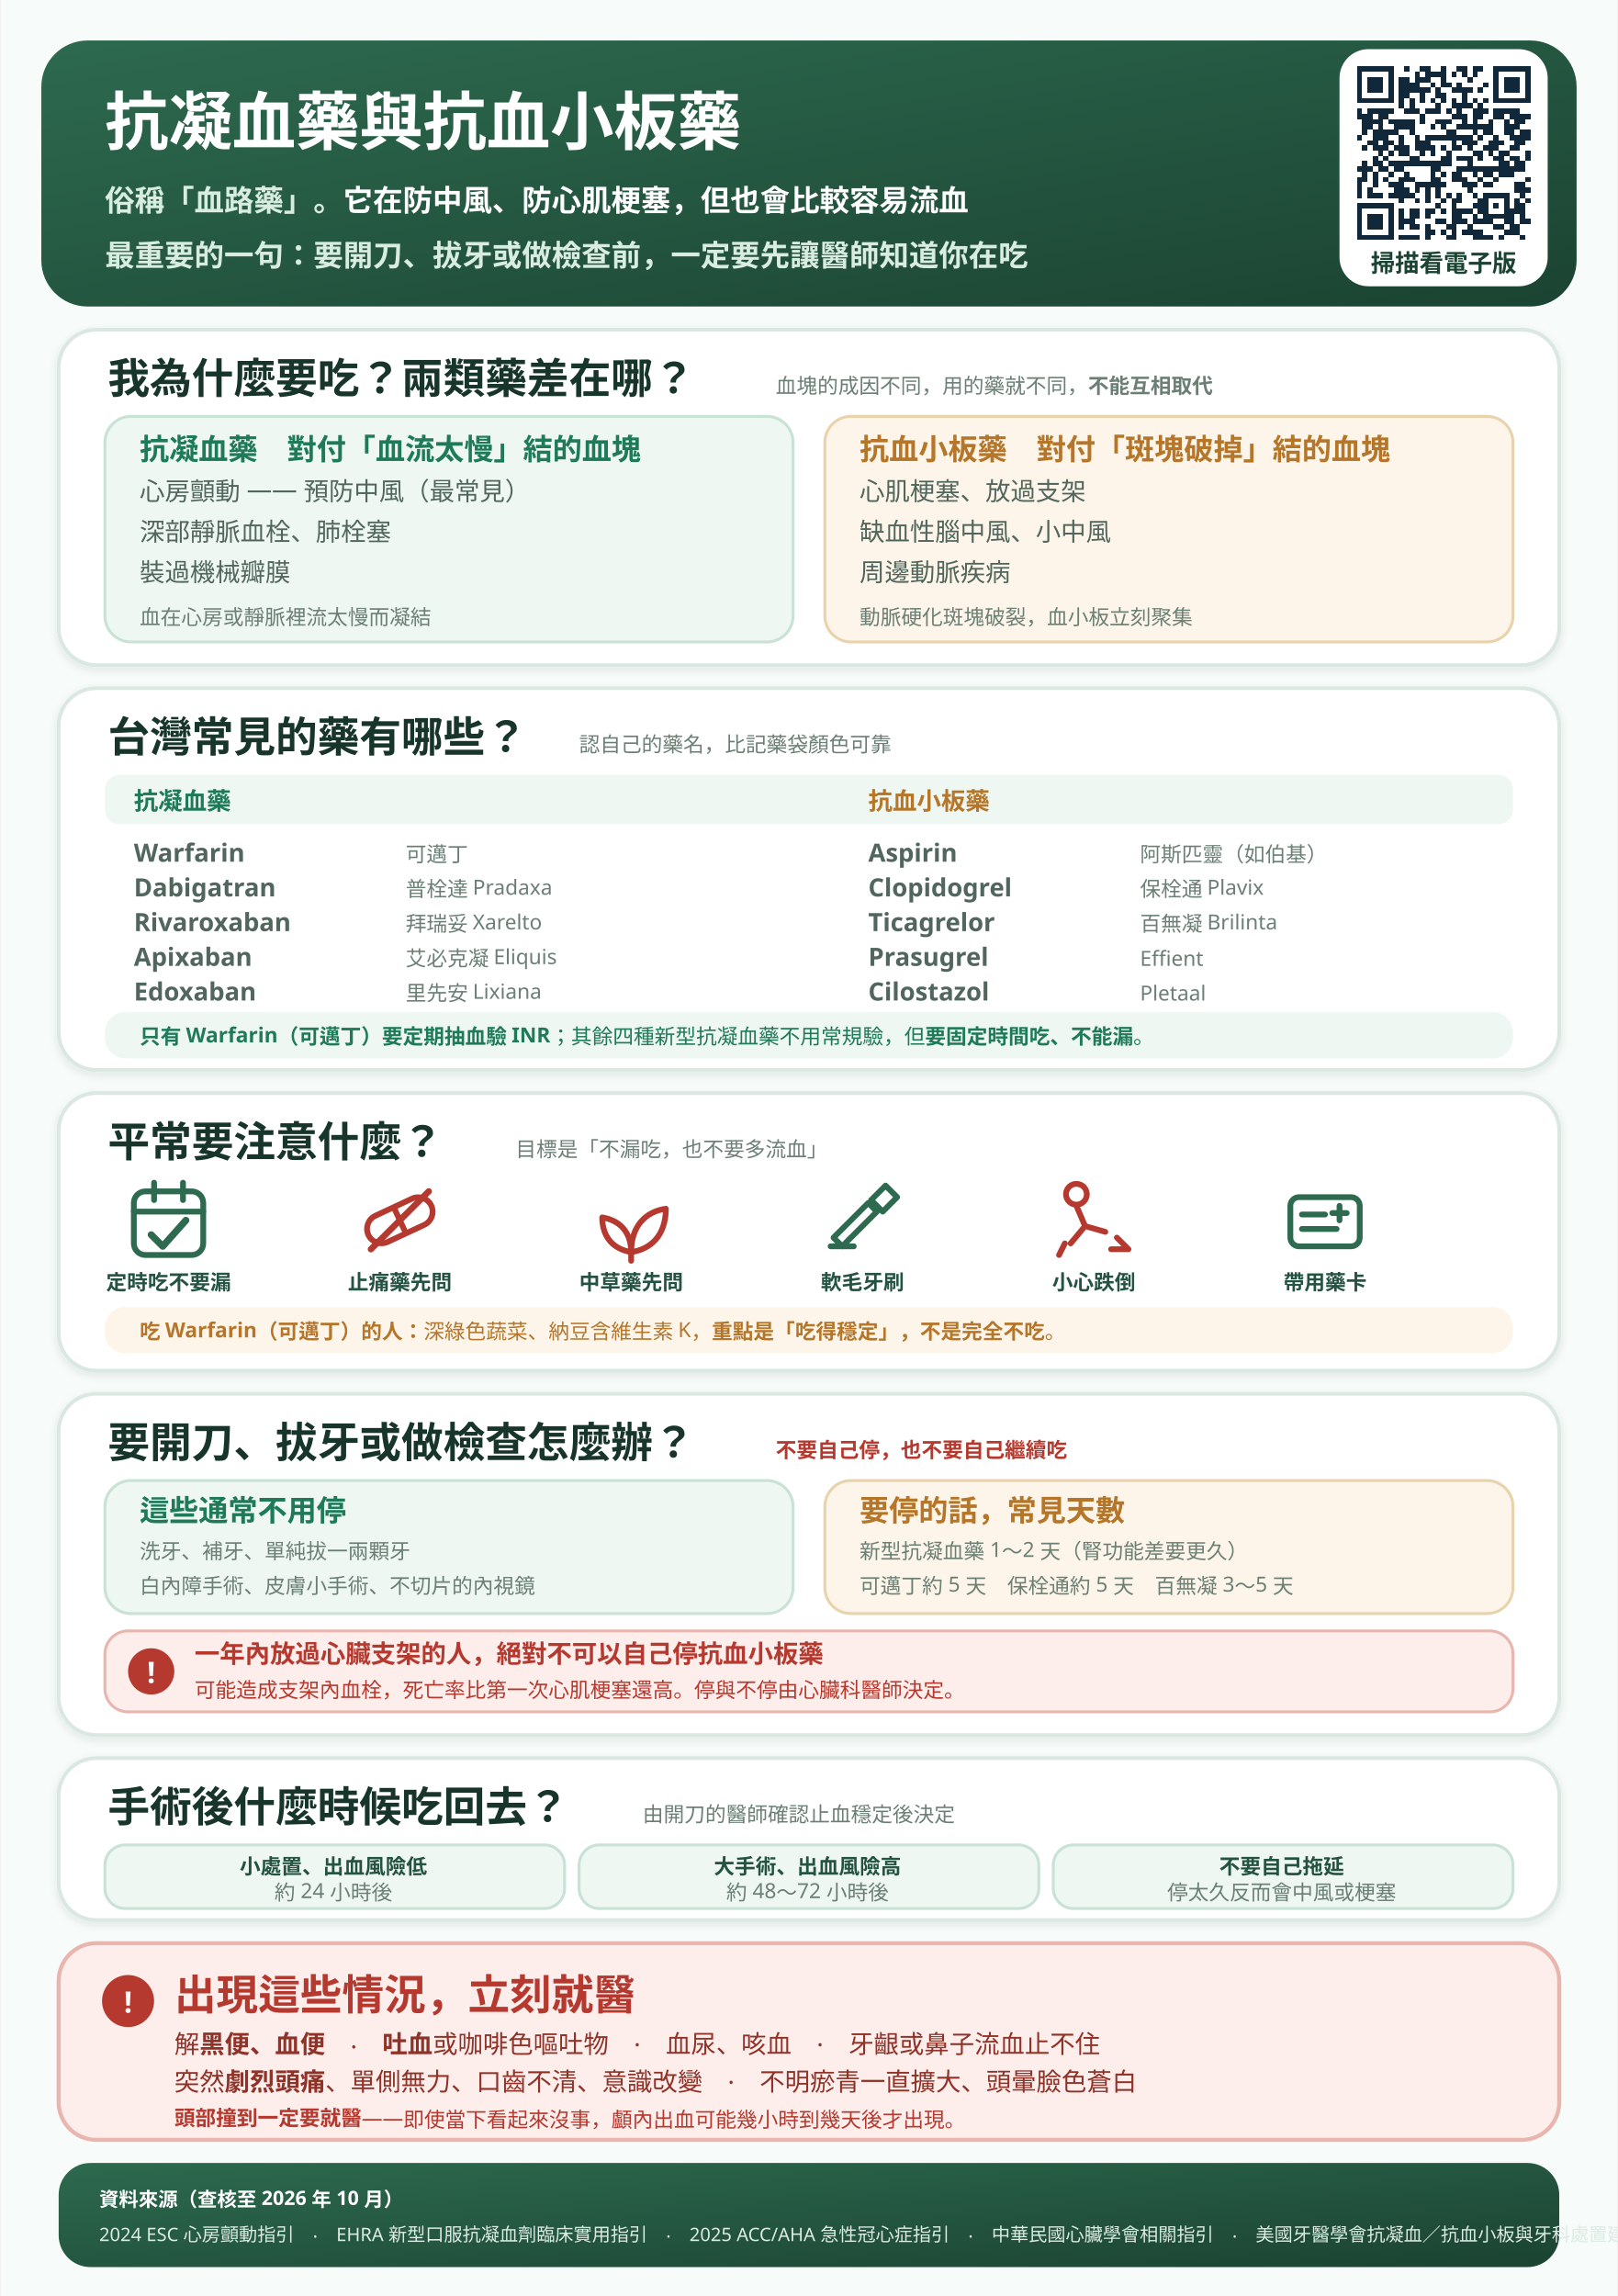
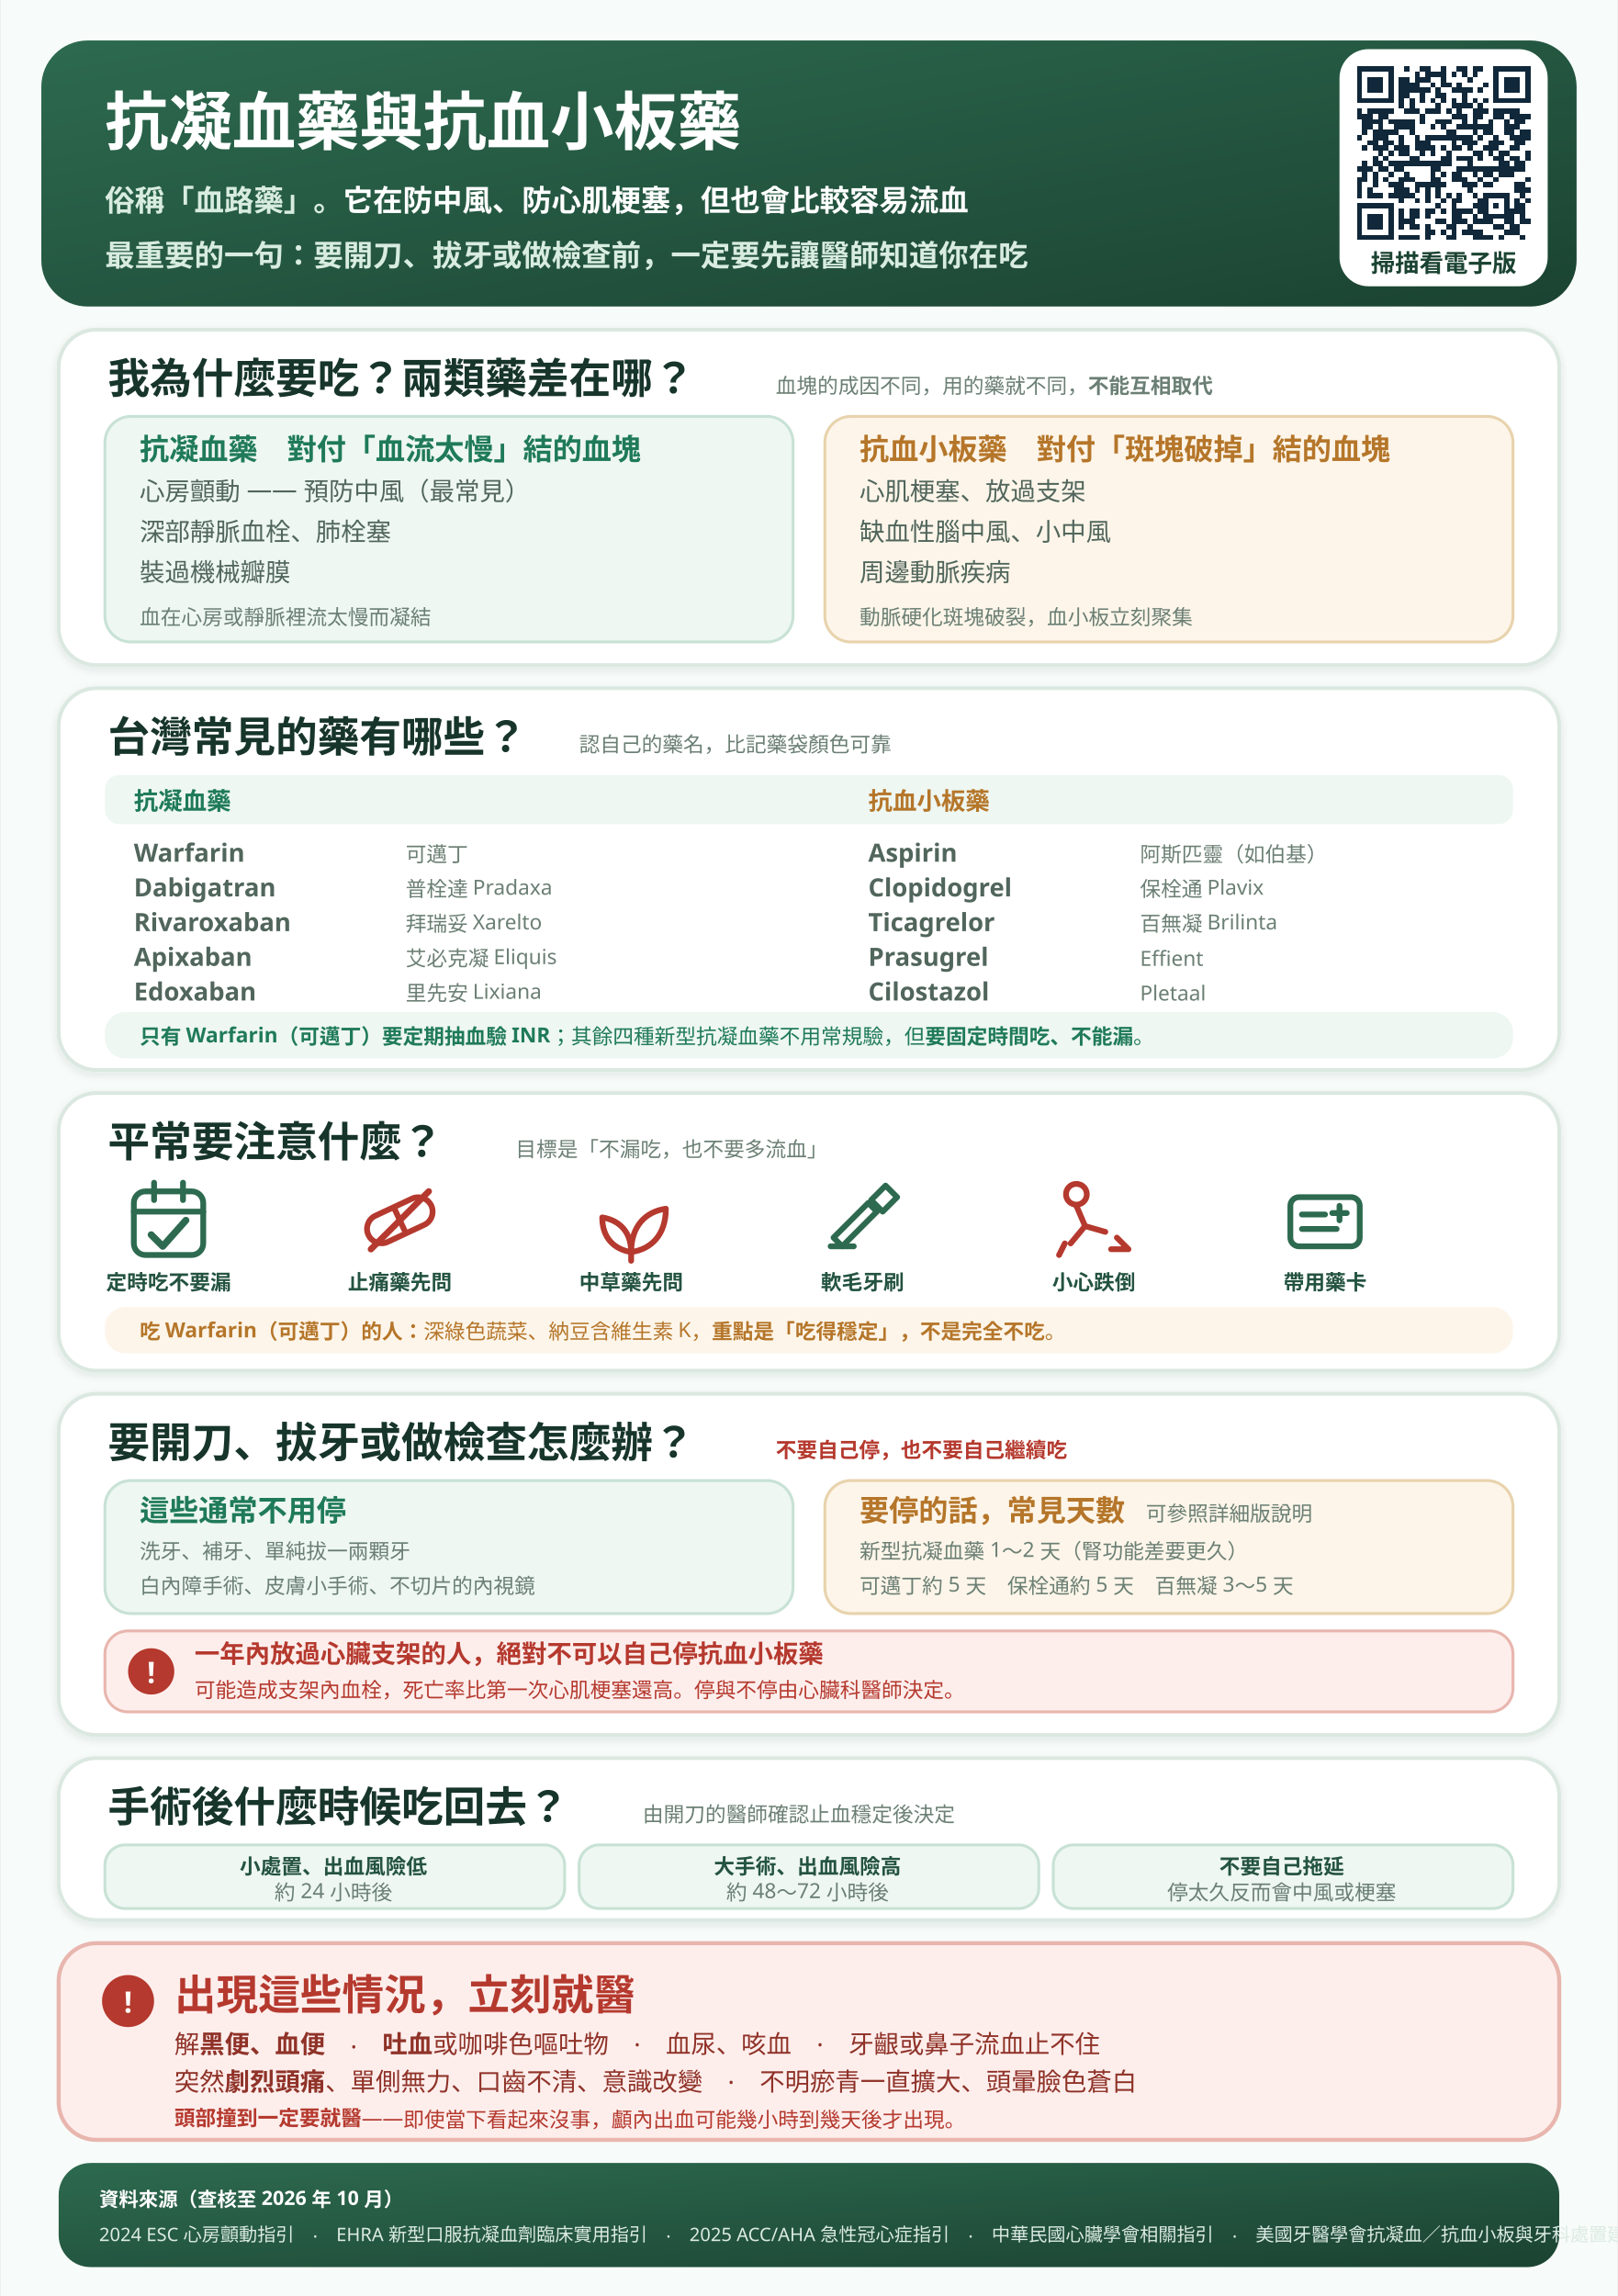
<svg xmlns="http://www.w3.org/2000/svg" viewBox="0 0 559 794" width="148mm" height="210mm">
  <defs>
    <linearGradient id="hg" x1="0" y1="0" x2="1" y2="1">
      <stop offset="0" stop-color="#2d6a4f" />
      <stop offset="1" stop-color="#1b4332" />
    </linearGradient>
    <filter id="sh" x="-6%" y="-6%" width="112%" height="118%">
      <feDropShadow dx="0" dy="1.1" stdDeviation="1.5" flood-color="#17352a" flood-opacity=".10" />
    </filter>
    <style>
.t{font:700 22px 'Microsoft JhengHei','Noto Sans TC',sans-serif;fill:#fff}
.st{font:600 10.3px 'Microsoft JhengHei','Noto Sans TC',sans-serif;fill:#d8ece0}
.h{font:700 14.5px 'Microsoft JhengHei','Noto Sans TC',sans-serif;fill:#17352a}
.b{font:700 10.2px 'Microsoft JhengHei','Noto Sans TC',sans-serif;fill:#245341}
.s{font:500 8.7px 'Microsoft JhengHei','Noto Sans TC',sans-serif;fill:#51665c}
.xs{font:500 7.2px 'Microsoft JhengHei','Noto Sans TC',sans-serif;fill:#6b7f74}
.th{font:700 8.4px 'Microsoft JhengHei','Noto Sans TC',sans-serif;fill:#17352a}
.src{font:500 6.4px 'Microsoft JhengHei',sans-serif;fill:#dcebe3}
.srh{font:700 6.8px 'Microsoft JhengHei',sans-serif;fill:#fff}
.card{fill:#fff;stroke:#dbe8e1;stroke-width:1.3}
.line{stroke-linecap:round;stroke-linejoin:round}
</style>
  </defs>
  <rect width="559" height="794" fill="#f7fbf9" />
  <rect x="14" y="14" width="531" height="92" rx="16" fill="url(#hg)" />
  <text x="36" y="50" class="t">抗凝血藥與抗血小板藥</text>
  <text x="36" y="73" class="st">俗稱「血路藥」。<tspan style="font-weight:700;fill:#fff">它在防中風、防心肌梗塞，但也會比較容易流血</tspan>
  </text>
  <text x="36" y="92" class="st">最重要的一句：要開刀、拔牙或做檢查前，一定要先讓醫師知道你在吃</text>
  <rect x="20" y="114" width="519" height="116" rx="13" class="card" filter="url(#sh)" />
  <text x="37" y="136" class="h">我為什麼要吃？兩類藥差在哪？</text>
  <text x="268" y="136" class="xs">血塊的成因不同，用的藥就不同，<tspan style="font-weight:700">不能互相取代</tspan>
  </text>
  <rect x="36" y="144" width="238" height="78" rx="9" fill="#eef7f2" stroke="#c8e2d5" />
  <text x="48" y="159" class="b" style="fill:#1f7a5a">抗凝血藥　對付「血流太慢」結的血塊</text>
  <text x="48" y="173" class="s">心房顫動 —— 預防中風（最常見）</text>
  <text x="48" y="187" class="s">深部靜脈血栓、肺栓塞</text>
  <text x="48" y="201" class="s">裝過機械瓣膜</text>
  <text x="48" y="216" class="xs">血在心房或靜脈裡流太慢而凝結</text>
  <rect x="285" y="144" width="238" height="78" rx="9" fill="#fdf5e9" stroke="#e8d3ad" />
  <text x="297" y="159" class="b" style="fill:#b5762a">抗血小板藥　對付「斑塊破掉」結的血塊</text>
  <text x="297" y="173" class="s">心肌梗塞、放過支架</text>
  <text x="297" y="187" class="s">缺血性腦中風、小中風</text>
  <text x="297" y="201" class="s">周邊動脈疾病</text>
  <text x="297" y="216" class="xs">動脈硬化斑塊破裂，血小板立刻聚集</text>
  <rect x="20" y="238" width="519" height="132" rx="13" class="card" filter="url(#sh)" />
  <text x="37" y="260" class="h">台灣常見的藥有哪些？</text>
  <text x="200" y="260" class="xs">認自己的藥名，比記藥袋顏色可靠</text>
  <rect x="36" y="268" width="487" height="17" rx="5" fill="#eef7f2" />
  <text x="46" y="280" class="th" style="fill:#1f7a5a">抗凝血藥</text>
  <text x="300" y="280" class="th" style="fill:#b5762a">抗血小板藥</text>
  <text x="46" y="298" class="s" style="font-weight:700">Warfarin</text>
  <text x="140" y="298" class="xs">可邁丁</text>
  <text x="46" y="310" class="s" style="font-weight:700">Dabigatran</text>
  <text x="140" y="310" class="xs">普栓達 Pradaxa</text>
  <text x="46" y="322" class="s" style="font-weight:700">Rivaroxaban</text>
  <text x="140" y="322" class="xs">拜瑞妥 Xarelto</text>
  <text x="46" y="334" class="s" style="font-weight:700">Apixaban</text>
  <text x="140" y="334" class="xs">艾必克凝 Eliquis</text>
  <text x="46" y="346" class="s" style="font-weight:700">Edoxaban</text>
  <text x="140" y="346" class="xs">里先安 Lixiana</text>
  <text x="300" y="298" class="s" style="font-weight:700">Aspirin</text>
  <text x="394" y="298" class="xs">阿斯匹靈（如伯基）</text>
  <text x="300" y="310" class="s" style="font-weight:700">Clopidogrel</text>
  <text x="394" y="310" class="xs">保栓通 Plavix</text>
  <text x="300" y="322" class="s" style="font-weight:700">Ticagrelor</text>
  <text x="394" y="322" class="xs">百無凝 Brilinta</text>
  <text x="300" y="334" class="s" style="font-weight:700">Prasugrel</text>
  <text x="394" y="334" class="xs">Effient</text>
  <text x="300" y="346" class="s" style="font-weight:700">Cilostazol</text>
  <text x="394" y="346" class="xs">Pletaal</text>
  <rect x="36" y="350" width="487" height="16" rx="7" fill="#eef7f2" />
  <text x="48" y="361" class="xs" style="fill:#1f7a5a">
    <tspan style="font-weight:700">只有 Warfarin（可邁丁）要定期抽血驗 INR</tspan>；其餘四種新型抗凝血藥不用常規驗，但<tspan style="font-weight:700">要固定時間吃、不能漏</tspan>。</text>
  <rect x="20" y="378" width="519" height="96" rx="13" class="card" filter="url(#sh)" />
  <text x="37" y="400" class="h">平常要注意什麼？</text>
  <text x="178" y="400" class="xs">目標是「不漏吃，也不要多流血」</text>
  <g transform="translate(44 408)">
    <rect x="2" y="4" width="24" height="22" rx="4" fill="none" stroke="#2d6a4f" stroke-width="2" />
    <path d="M2 11h24M9 1v6M19 1v6" stroke="#2d6a4f" stroke-width="2" class="line" />
    <path d="M8 19l4 4 8-9" stroke="#2d6a4f" stroke-width="2.4" fill="none" class="line" />
  </g>
  <text x="58" y="446" class="xs" text-anchor="middle" style="font-weight:700;fill:#245341">定時吃不要漏</text>
  <g transform="translate(124 408)">
    <g transform="rotate(-25 14 14)">
      <rect x="2" y="9" width="24" height="10" rx="5" fill="none" stroke="#b5392e" stroke-width="2" />
      <path d="M14 9v10" stroke="#b5392e" stroke-width="2" />
    </g>
    <path d="M4 24L24 4" stroke="#b5392e" stroke-width="2.2" class="line" />
  </g>
  <text x="138" y="446" class="xs" text-anchor="middle" style="font-weight:700;fill:#245341">止痛藥先問</text>
  <g transform="translate(204 408)">
    <path d="M14 25c0-9 5-14 12-15 0 9-5 14-12 15z" fill="none" stroke="#b5392e" stroke-width="2" class="line" />
    <path d="M14 25c0-7-4-11-10-12 0 7 4 11 10 12z" fill="none" stroke="#b5392e" stroke-width="2" class="line" />
    <path d="M14 25v3" stroke="#b5392e" stroke-width="2" class="line" />
  </g>
  <text x="218" y="446" class="xs" text-anchor="middle" style="font-weight:700;fill:#245341">中草藥先問</text>
  <g transform="translate(284 408)">
    <path d="M4 20l12-12 3 3-12 12z" fill="none" stroke="#2d6a4f" stroke-width="2" class="line" />
    <path d="M17 7l5-5 4 4-5 5z" fill="none" stroke="#2d6a4f" stroke-width="2" class="line" />
    <path d="M3 23h8" stroke="#2d6a4f" stroke-width="2" class="line" />
  </g>
  <text x="298" y="446" class="xs" text-anchor="middle" style="font-weight:700;fill:#245341">軟毛牙刷</text>
  <g transform="translate(364 408)">
    <circle cx="8" cy="5" r="3.6" fill="none" stroke="#b5392e" stroke-width="2" />
    <path d="M8 9l3 7-5 6M11 16l7 2M4 22l-2 4" stroke="#b5392e" stroke-width="2" fill="none" class="line" />
    <path d="M20 24h6M22 20l4 4" stroke="#b5392e" stroke-width="2" class="line" />
  </g>
  <text x="378" y="446" class="xs" text-anchor="middle" style="font-weight:700;fill:#245341">小心跌倒</text>
  <g transform="translate(444 408)">
    <rect x="2" y="6" width="24" height="17" rx="3" fill="none" stroke="#2d6a4f" stroke-width="2" />
    <path d="M6 12h8M6 17h12" stroke="#2d6a4f" stroke-width="2" class="line" />
    <path d="M19 9v5M16.5 11.5h5" stroke="#2d6a4f" stroke-width="2" class="line" />
  </g>
  <text x="458" y="446" class="xs" text-anchor="middle" style="font-weight:700;fill:#245341">帶用藥卡</text>
  <rect x="36" y="452" width="487" height="16" rx="7" fill="#fdf5e9" />
  <text x="48" y="463" class="xs" style="fill:#b5762a">
    <tspan style="font-weight:700">吃 Warfarin（可邁丁）的人：</tspan>深綠色蔬菜、納豆含維生素 K，<tspan style="font-weight:700">重點是「吃得穩定」，不是完全不吃</tspan>。</text>
  <rect x="20" y="482" width="519" height="118" rx="13" class="card" filter="url(#sh)" />
  <text x="37" y="504" class="h">要開刀、拔牙或做檢查怎麼辦？</text>
  <text x="268" y="504" class="xs" style="fill:#b5392e;font-weight:700">不要自己停，也不要自己繼續吃</text>
  <rect x="36" y="512" width="238" height="46" rx="9" fill="#eef7f2" stroke="#c8e2d5" />
  <text x="48" y="526" class="b" style="fill:#1f7a5a">這些通常不用停</text>
  <text x="48" y="539" class="xs">洗牙、補牙、單純拔一兩顆牙</text>
  <text x="48" y="551" class="xs">白內障手術、皮膚小手術、不切片的內視鏡</text>
  <rect x="285" y="512" width="238" height="46" rx="9" fill="#fdf5e9" stroke="#e8d3ad" />
  <text x="297" y="526" class="b" style="fill:#b5762a">要停的話，常見天數</text>
+   <text x="396" y="526" class="xs">可參照詳細版說明</text>
  <text x="297" y="539" class="xs">新型抗凝血藥 1～2 天（腎功能差要更久）</text>
  <text x="297" y="551" class="xs">可邁丁約 5 天　保栓通約 5 天　百無凝 3～5 天</text>
  <rect x="36" y="564" width="487" height="28" rx="8" fill="#fdeeec" stroke="#e8b6ae" />
  <circle cx="52" cy="578" r="8" fill="#b5392e" />
  <text x="52" y="582" class="b" text-anchor="middle" style="fill:#fff">!</text>
  <text x="67" y="575" class="s" style="fill:#b5392e;font-weight:700">一年內放過心臟支架的人，絕對不可以自己停抗血小板藥</text>
  <text x="67" y="587" class="xs" style="fill:#b5392e">可能造成支架內血栓，死亡率比第一次心肌梗塞還高。停與不停由心臟科醫師決定。</text>
  <rect x="20" y="608" width="519" height="56" rx="13" class="card" filter="url(#sh)" />
  <text x="37" y="630" class="h">手術後什麼時候吃回去？</text>
  <text x="222" y="630" class="xs">由開刀的醫師確認止血穩定後決定</text>
  <rect x="36" y="638" width="159" height="22" rx="7" fill="#eef7f2" stroke="#c8e2d5" />
  <text x="115" y="648" class="xs" text-anchor="middle" style="font-weight:700;fill:#245341">小處置、出血風險低</text>
  <text x="115" y="657" class="xs" text-anchor="middle">約 24 小時後</text>
  <rect x="200" y="638" width="159" height="22" rx="7" fill="#eef7f2" stroke="#c8e2d5" />
  <text x="279" y="648" class="xs" text-anchor="middle" style="font-weight:700;fill:#245341">大手術、出血風險高</text>
  <text x="279" y="657" class="xs" text-anchor="middle">約 48～72 小時後</text>
  <rect x="364" y="638" width="159" height="22" rx="7" fill="#eef7f2" stroke="#c8e2d5" />
  <text x="443" y="648" class="xs" text-anchor="middle" style="font-weight:700;fill:#245341">不要自己拖延</text>
  <text x="443" y="657" class="xs" text-anchor="middle">停太久反而會中風或梗塞</text>
  <rect x="20" y="672" width="519" height="68" rx="13" fill="#fdeeec" stroke="#e8b6ae" stroke-width="1.4" />
  <circle cx="44" cy="692" r="9" fill="#b5392e" />
  <text x="44" y="696" class="b" text-anchor="middle" style="fill:#fff">!</text>
  <text x="60" y="695" class="h" style="fill:#b5392e">出現這些情況，立刻就醫</text>
  <text x="60" y="710" class="s" style="fill:#8f3228">解<tspan style="font-weight:700">黑便、血便</tspan>　‧　<tspan style="font-weight:700">吐血</tspan>或咖啡色嘔吐物　‧　血尿、咳血　‧　牙齦或鼻子流血止不住</text>
  <text x="60" y="723" class="s" style="fill:#8f3228">突然<tspan style="font-weight:700">劇烈頭痛</tspan>、單側無力、口齒不清、意識改變　‧　不明瘀青一直擴大、頭暈臉色蒼白</text>
  <text x="60" y="735" class="xs" style="fill:#b5392e">
    <tspan style="font-weight:700">頭部撞到一定要就醫</tspan>——即使當下看起來沒事，顱內出血可能幾小時到幾天後才出現。</text>
  <rect x="20" y="748" width="519" height="36" rx="11" fill="url(#hg)" />
  <text x="34" y="763" class="srh">資料來源（查核至 2026 年 10 月）</text>
  <text x="34" y="775" class="src">2024 ESC 心房顫動指引　‧　EHRA 新型口服抗凝血劑臨床實用指引　‧　2025 ACC/AHA 急性冠心症指引　‧　中華民國心臟學會相關指引　‧　美國牙醫學會抗凝血／抗血小板與牙科處置建議　‧　© 2026 林祐賸醫師　未經同意請勿重製</text>
  <g id="qr">
    <rect x="463" y="17" width="72" height="82" rx="10" fill="#fff" stroke="none" />
    <g transform="translate(469 23) scale(1.818182)" shape-rendering="crispEdges">
      <path d="M0 0h7v1h-7zM9 0h1v1h-1zM12 0h2v1h-2zM16 0h1v1h-1zM19 0h2v1h-2zM22 0h2v1h-2zM26 0h7v1h-7zM0 1h1v1h-1zM6 1h1v1h-1zM11 1h1v1h-1zM13 1h4v1h-4zM18 1h1v1h-1zM20 1h1v1h-1zM22 1h1v1h-1zM26 1h1v1h-1zM32 1h1v1h-1zM0 2h1v1h-1zM2 2h3v1h-3zM6 2h1v1h-1zM8 2h2v1h-2zM11 2h3v1h-3zM16 2h1v1h-1zM21 2h1v1h-1zM26 2h1v1h-1zM28 2h3v1h-3zM32 2h1v1h-1zM0 3h1v1h-1zM2 3h3v1h-3zM6 3h1v1h-1zM8 3h4v1h-4zM14 3h1v1h-1zM16 3h2v1h-2zM19 3h1v1h-1zM24 3h1v1h-1zM26 3h1v1h-1zM28 3h3v1h-3zM32 3h1v1h-1zM0 4h1v1h-1zM2 4h3v1h-3zM6 4h1v1h-1zM8 4h6v1h-6zM15 4h1v1h-1zM18 4h4v1h-4zM23 4h1v1h-1zM26 4h1v1h-1zM28 4h3v1h-3zM32 4h1v1h-1zM0 5h1v1h-1zM6 5h1v1h-1zM8 5h2v1h-2zM12 5h1v1h-1zM15 5h2v1h-2zM20 5h1v1h-1zM26 5h1v1h-1zM32 5h1v1h-1zM0 6h7v1h-7zM8 6h1v1h-1zM10 6h1v1h-1zM12 6h1v1h-1zM14 6h1v1h-1zM16 6h1v1h-1zM18 6h1v1h-1zM20 6h1v1h-1zM22 6h1v1h-1zM24 6h1v1h-1zM26 6h7v1h-7zM8 7h1v1h-1zM10 7h1v1h-1zM15 7h1v1h-1zM18 7h4v1h-4zM23 7h1v1h-1zM0 8h1v1h-1zM2 8h5v1h-5zM9 8h3v1h-3zM13 8h3v1h-3zM17 8h1v1h-1zM19 8h1v1h-1zM22 8h3v1h-3zM26 8h5v1h-5zM0 9h3v1h-3zM4 9h2v1h-2zM12 9h1v1h-1zM18 9h3v1h-3zM22 9h2v1h-2zM26 9h2v1h-2zM29 9h4v1h-4zM1 10h4v1h-4zM6 10h5v1h-5zM12 10h1v1h-1zM15 10h3v1h-3zM20 10h1v1h-1zM22 10h1v1h-1zM25 10h1v1h-1zM28 10h1v1h-1zM30 10h2v1h-2zM1 11h2v1h-2zM4 11h1v1h-1zM7 11h4v1h-4zM14 11h1v1h-1zM16 11h1v1h-1zM19 11h7v1h-7zM28 11h3v1h-3zM1 12h1v1h-1zM3 12h5v1h-5zM10 12h1v1h-1zM17 12h2v1h-2zM22 12h1v1h-1zM24 12h2v1h-2zM28 12h2v1h-2zM31 12h2v1h-2zM0 13h1v1h-1zM3 13h3v1h-3zM8 13h1v1h-1zM11 13h1v1h-1zM13 13h9v1h-9zM23 13h1v1h-1zM26 13h1v1h-1zM29 13h4v1h-4zM2 14h2v1h-2zM5 14h2v1h-2zM8 14h1v1h-1zM11 14h3v1h-3zM18 14h1v1h-1zM20 14h3v1h-3zM25 14h3v1h-3zM30 14h2v1h-2zM1 15h1v1h-1zM3 15h3v1h-3zM7 15h3v1h-3zM11 15h4v1h-4zM16 15h1v1h-1zM18 15h2v1h-2zM21 15h1v1h-1zM24 15h3v1h-3zM29 15h2v1h-2zM4 16h1v1h-1zM6 16h1v1h-1zM8 16h2v1h-2zM12 16h1v1h-1zM14 16h1v1h-1zM17 16h1v1h-1zM22 16h2v1h-2zM25 16h1v1h-1zM27 16h2v1h-2zM32 16h1v1h-1zM3 17h1v1h-1zM5 17h1v1h-1zM10 17h2v1h-2zM16 17h2v1h-2zM19 17h3v1h-3zM23 17h1v1h-1zM26 17h2v1h-2zM29 17h2v1h-2zM32 17h1v1h-1zM1 18h1v1h-1zM3 18h2v1h-2zM6 18h12v1h-12zM21 18h1v1h-1zM27 18h2v1h-2zM30 18h2v1h-2zM0 19h3v1h-3zM4 19h2v1h-2zM7 19h2v1h-2zM14 19h2v1h-2zM19 19h13v1h-13zM1 20h1v1h-1zM3 20h1v1h-1zM6 20h1v1h-1zM9 20h1v1h-1zM14 20h1v1h-1zM16 20h1v1h-1zM18 20h2v1h-2zM22 20h1v1h-1zM24 20h2v1h-2zM27 20h3v1h-3zM0 21h2v1h-2zM3 21h1v1h-1zM5 21h1v1h-1zM8 21h3v1h-3zM14 21h2v1h-2zM18 21h3v1h-3zM23 21h1v1h-1zM26 21h1v1h-1zM32 21h1v1h-1zM0 22h1v1h-1zM3 22h1v1h-1zM6 22h3v1h-3zM11 22h6v1h-6zM20 22h3v1h-3zM24 22h2v1h-2zM30 22h2v1h-2zM0 23h1v1h-1zM2 23h1v1h-1zM7 23h3v1h-3zM11 23h1v1h-1zM13 23h1v1h-1zM15 23h1v1h-1zM21 23h1v1h-1zM30 23h3v1h-3zM0 24h1v1h-1zM2 24h3v1h-3zM6 24h5v1h-5zM13 24h1v1h-1zM15 24h1v1h-1zM17 24h1v1h-1zM19 24h1v1h-1zM22 24h1v1h-1zM24 24h5v1h-5zM31 24h1v1h-1zM8 25h1v1h-1zM11 25h1v1h-1zM13 25h1v1h-1zM16 25h1v1h-1zM18 25h2v1h-2zM23 25h2v1h-2zM28 25h1v1h-1zM30 25h1v1h-1zM32 25h1v1h-1zM0 26h7v1h-7zM15 26h1v1h-1zM18 26h1v1h-1zM22 26h3v1h-3zM26 26h1v1h-1zM28 26h1v1h-1zM30 26h2v1h-2zM0 27h1v1h-1zM6 27h1v1h-1zM8 27h1v1h-1zM10 27h2v1h-2zM13 27h2v1h-2zM16 27h1v1h-1zM18 27h4v1h-4zM23 27h2v1h-2zM28 27h4v1h-4zM0 28h1v1h-1zM2 28h3v1h-3zM6 28h1v1h-1zM8 28h1v1h-1zM10 28h2v1h-2zM13 28h1v1h-1zM18 28h2v1h-2zM22 28h1v1h-1zM24 28h6v1h-6zM31 28h1v1h-1zM0 29h1v1h-1zM2 29h3v1h-3zM6 29h1v1h-1zM8 29h3v1h-3zM15 29h2v1h-2zM18 29h3v1h-3zM22 29h4v1h-4zM28 29h2v1h-2zM31 29h2v1h-2zM0 30h1v1h-1zM2 30h3v1h-3zM6 30h1v1h-1zM8 30h1v1h-1zM10 30h2v1h-2zM13 30h1v1h-1zM17 30h2v1h-2zM21 30h1v1h-1zM26 30h2v1h-2zM29 30h2v1h-2zM0 31h1v1h-1zM6 31h1v1h-1zM13 31h2v1h-2zM16 31h1v1h-1zM18 31h1v1h-1zM20 31h4v1h-4zM28 31h3v1h-3zM0 32h7v1h-7zM8 32h4v1h-4zM13 32h1v1h-1zM17 32h2v1h-2zM22 32h4v1h-4zM27 32h1v1h-1zM31 32h1v1h-1z" fill="#10283a" />
    </g>
    <text x="499" y="94" text-anchor="middle" style="font:700 8.4px 'Microsoft JhengHei','Noto Sans TC',sans-serif;fill:#1b4332">掃描看電子版</text>
  </g>
</svg>
